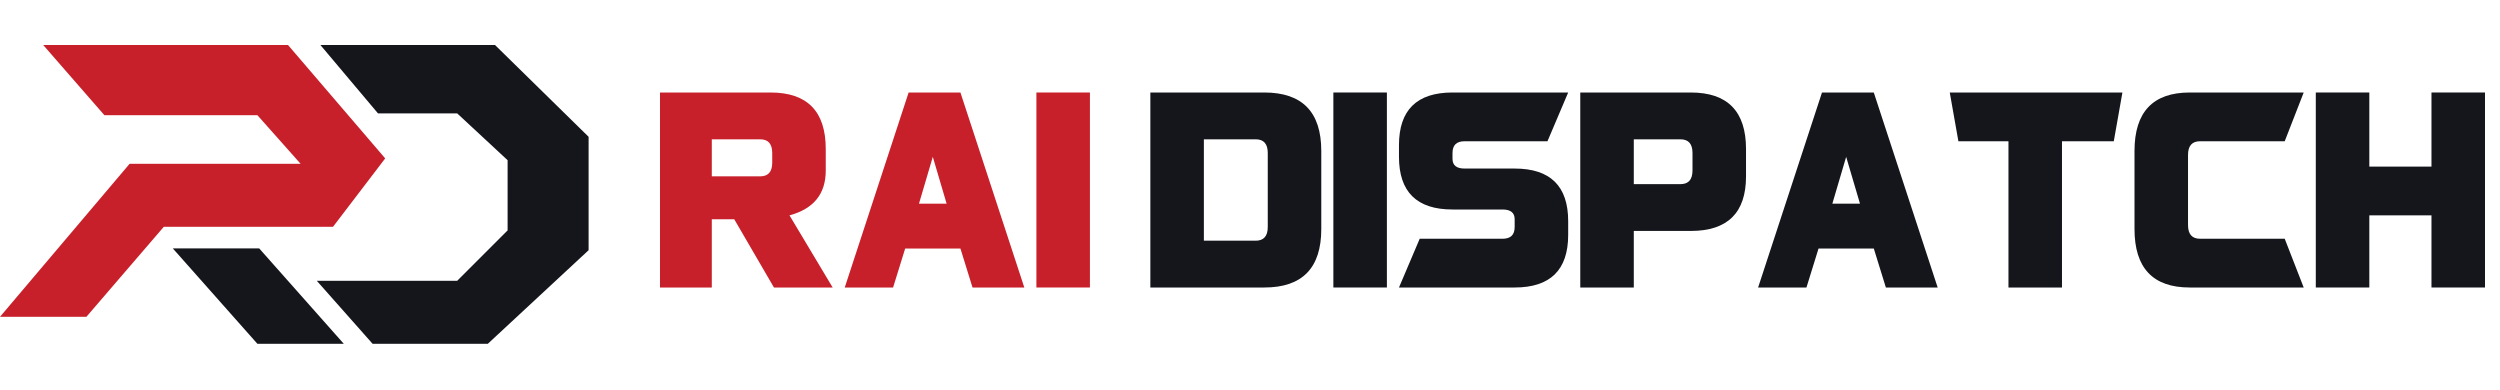
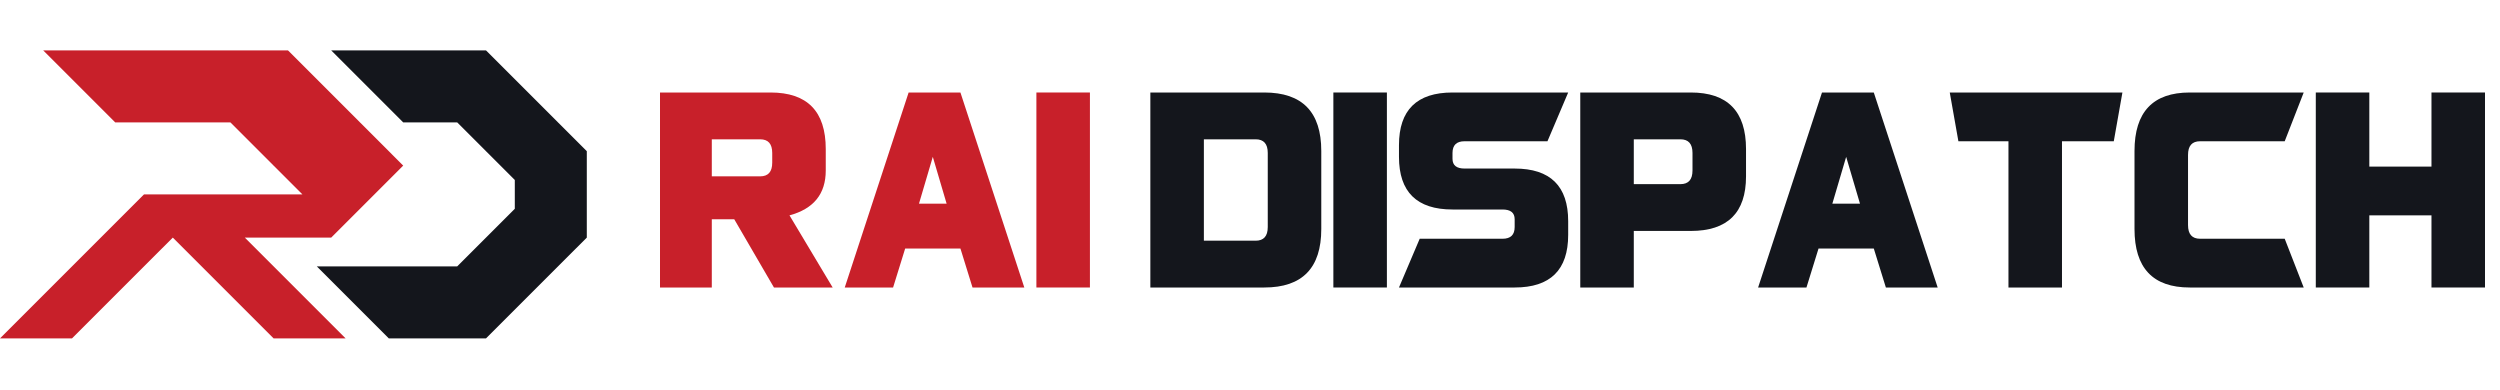
<svg xmlns="http://www.w3.org/2000/svg" viewBox="0 0 1000 156" role="img" aria-label="Rai Dispatch">
  <g transform="translate(0 18) scale(.72)">
-     <path fill="#c8202a" d="M24 0H160L214 63L185 101H91L48 151H0L72 66H167L143 39H58Z" />
-     <path fill="#14161c" d="M178 0H275L327 51V114L271 166H207L176 131H254L282 103V64L254 38H210Z" />
-     <path fill="#14161c" d="M96 113H144L191 166H143Z" />
+     <g transform="translate(0 3)">
+       <path fill="#c8202a" d="M24 0H160L224 64L184 104H136L192 160H152L96 104L40 160H0L80 80H168L128 40H64Z" />
+       <path fill="#14161c" d="M184 0H270L326 56V104L270 160H216L176 120H254L286 88V72L254 40H224Z" />
+     </g>
  </g>
  <g transform="translate(264 37)">
    <g transform="scale(0.6906339 0.78)">
      <path fill="#c8202a" fill-rule="evenodd" d="M0 0H64Q96 0 96 29V40Q96 58 75 63L100 100H66L43 65H30V100H0ZM30 24V43H58Q65 43 65 36V31Q65 24 58 24Z" transform="translate(0 0)" />
      <path fill="#c8202a" fill-rule="evenodd" d="M0 100L37 0H67L104 100H74L67 80H35L28 100ZM43 57H59L51 33Z" transform="translate(107 0)" />
      <path fill="#c8202a" fill-rule="evenodd" d="M0 0H31V100H0Z" transform="translate(218 0)" />
      <path fill="#14161c" fill-rule="evenodd" d="M0 0H66Q99 0 99 30V70Q99 100 66 100H0ZM31 24V76H61Q68 76 68 69V31Q68 24 61 24Z" transform="translate(284 0)" />
      <path fill="#14161c" fill-rule="evenodd" d="M0 0H31V100H0Z" transform="translate(390 0)" />
      <path fill="#14161c" fill-rule="evenodd" d="M98 0L86 25H38Q31 25 31 31V34Q31 39 38 39H67Q98 39 98 66V73Q98 100 67 100H0L12 75H60Q67 75 67 69V65Q67 60 60 60H31Q0 60 0 33V27Q0 0 31 0Z" transform="translate(428 0)" />
      <path fill="#14161c" fill-rule="evenodd" d="M0 0H64Q96 0 96 29V43Q96 71 64 71H31V100H0ZM31 24V47H58Q65 47 65 40V31Q65 24 58 24Z" transform="translate(533 0)" />
      <path fill="#14161c" fill-rule="evenodd" d="M0 100L37 0H67L104 100H74L67 80H35L28 100ZM43 57H59L51 33Z" transform="translate(636 0)" />
      <path fill="#14161c" fill-rule="evenodd" d="M0 0H100L95 25H65V100H34V25H5Z" transform="translate(747 0)" />
      <path fill="#14161c" fill-rule="evenodd" d="M98 0L87 25H38Q31 25 31 32V68Q31 75 38 75H87L98 100H32Q0 100 0 70V30Q0 0 32 0Z" transform="translate(854 0)" />
      <path fill="#14161c" fill-rule="evenodd" d="M0 0H31V38H67V0H98V100H67V63H31V100H0Z" transform="translate(959 0)" />
    </g>
  </g>
</svg>
